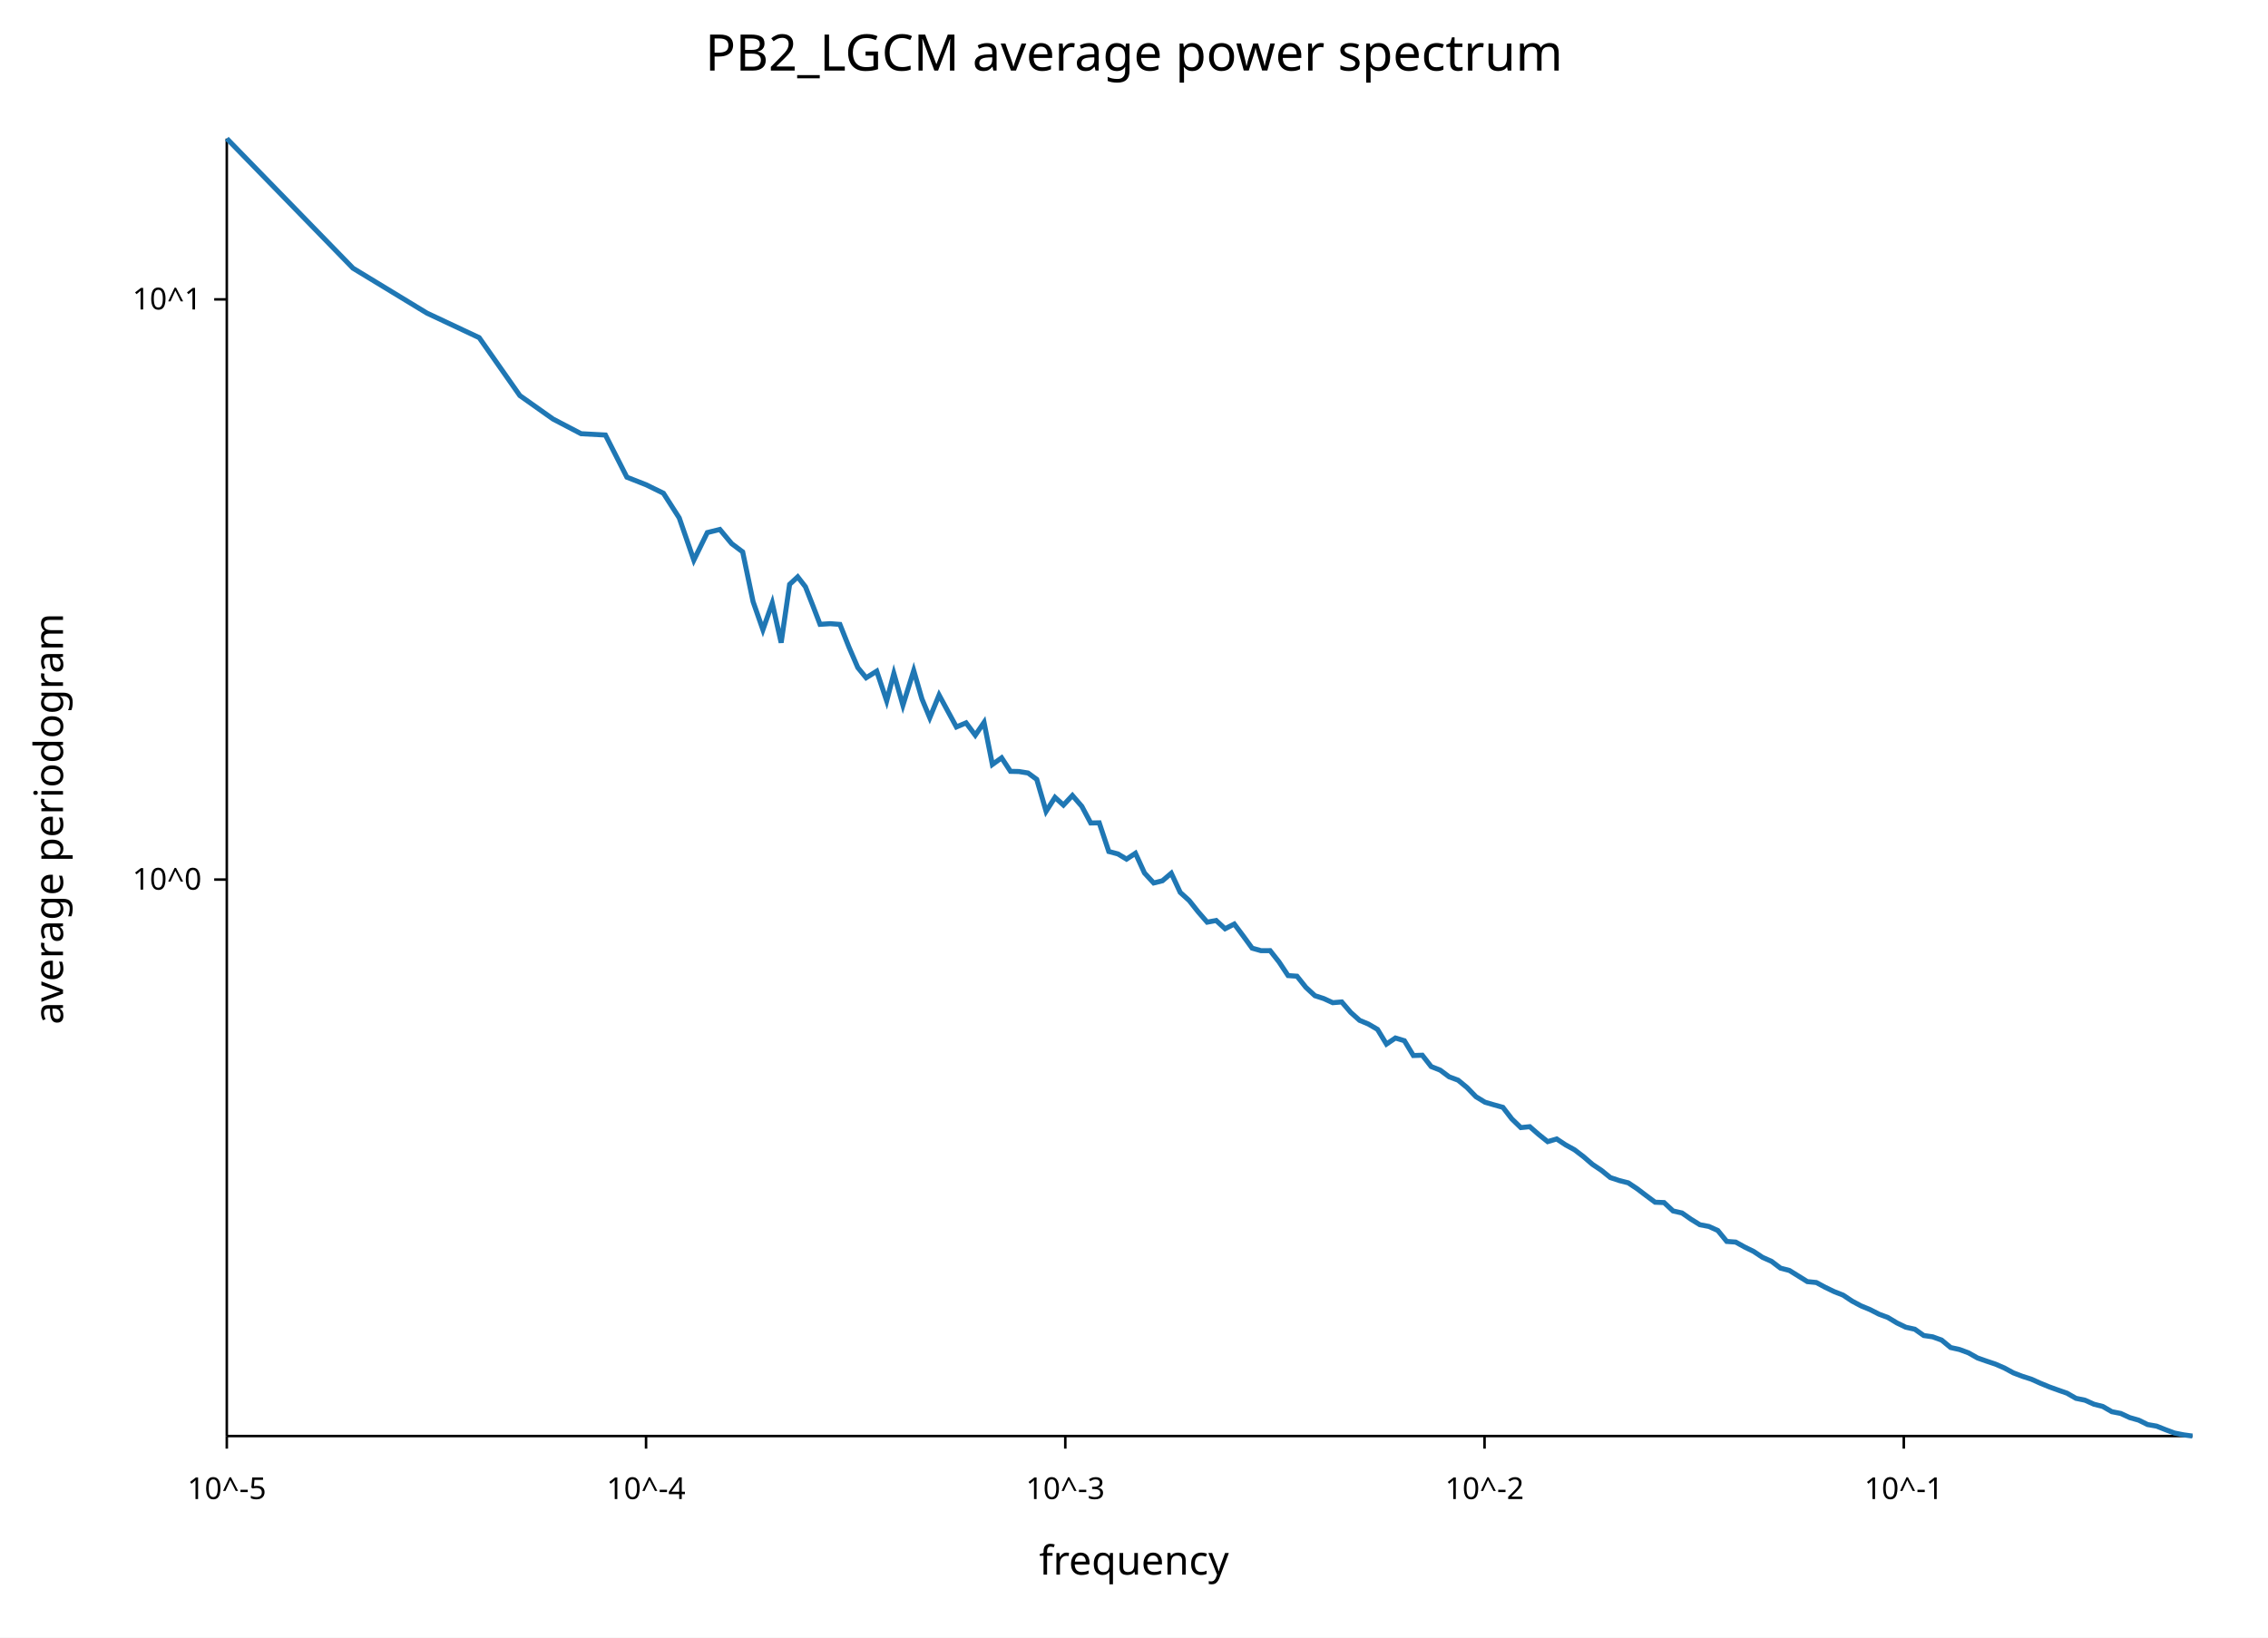
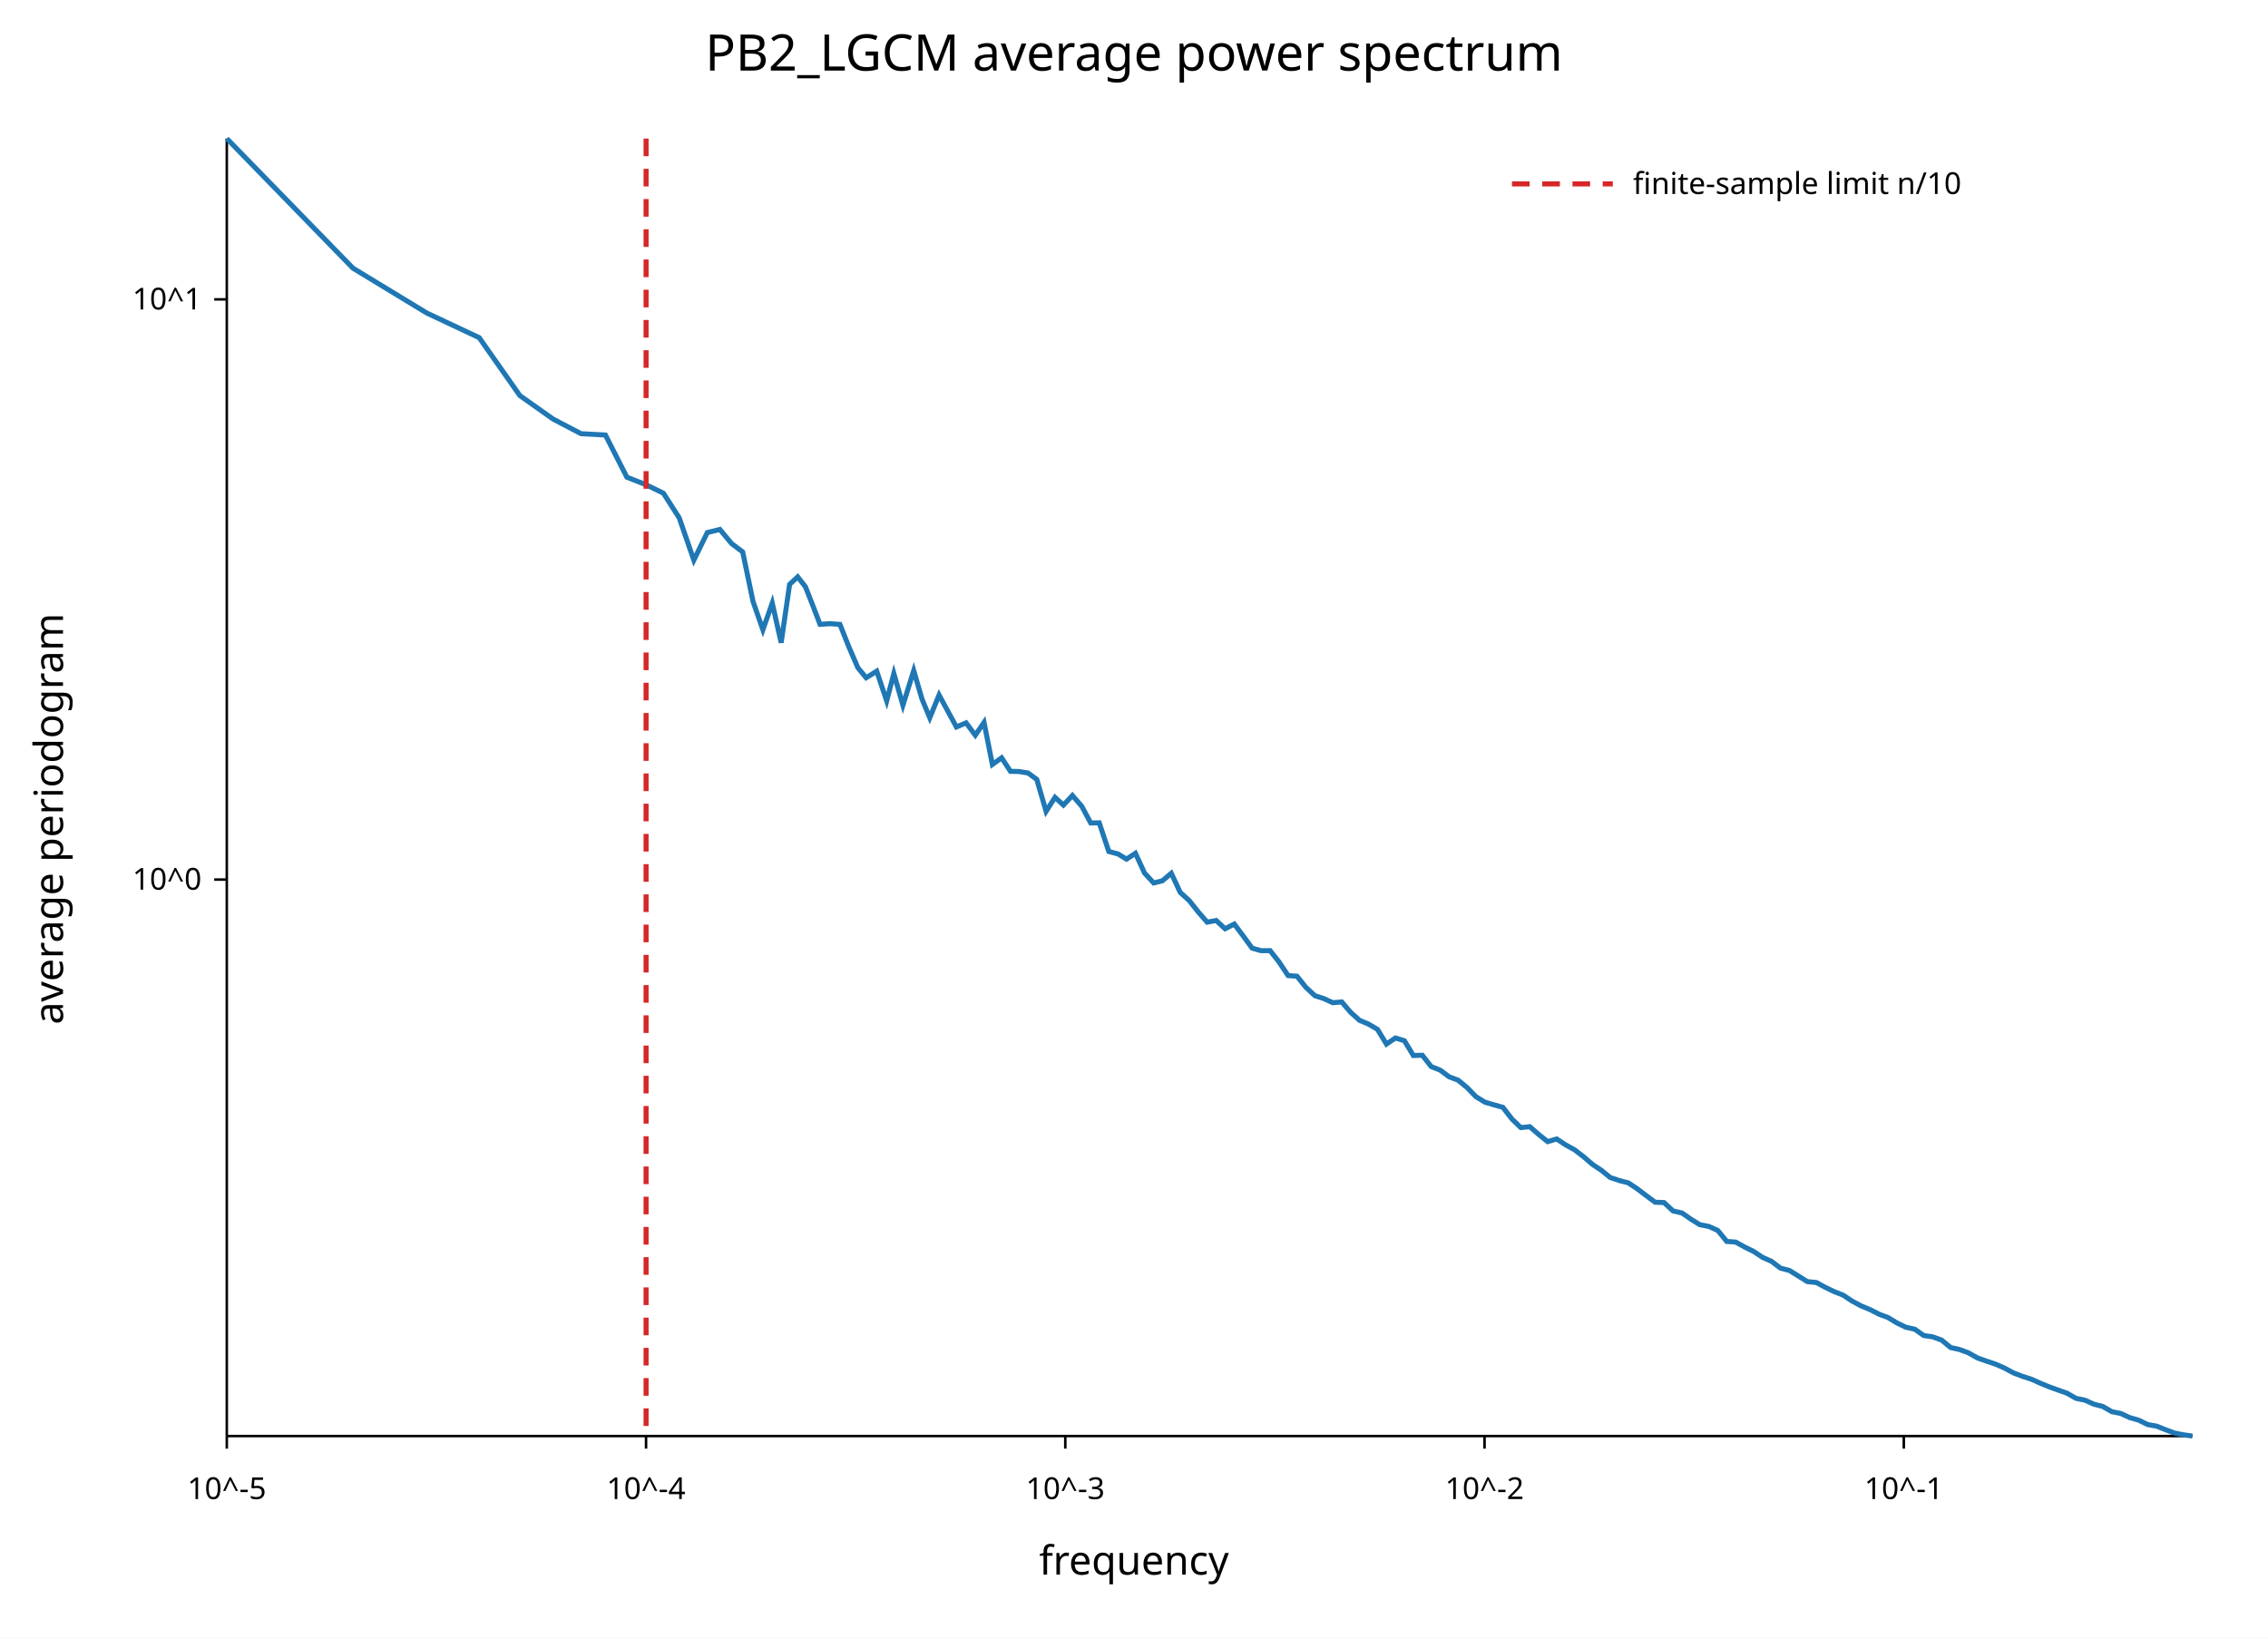
<svg xmlns="http://www.w3.org/2000/svg" width="900" height="650" viewBox="0 0 900 650">
  <rect width="100%" height="100%" fill="white" />
  <text x="450.0" y="28" text-anchor="middle" font-family="sans-serif" font-size="20">PB2_LGCM average power spectrum</text>
  <line x1="90" y1="570" x2="870" y2="570" stroke="black" />
  <line x1="90" y1="55" x2="90" y2="570" stroke="black" />
  <line x1="90.0" y1="570" x2="90.0" y2="575" stroke="black" />
  <text x="90.0" y="595" text-anchor="middle" font-family="sans-serif" font-size="12">10^-5</text>
  <line x1="256.369" y1="570" x2="256.369" y2="575" stroke="black" />
  <text x="256.369" y="595" text-anchor="middle" font-family="sans-serif" font-size="12">10^-4</text>
  <line x1="422.737" y1="570" x2="422.737" y2="575" stroke="black" />
  <text x="422.737" y="595" text-anchor="middle" font-family="sans-serif" font-size="12">10^-3</text>
  <line x1="589.106" y1="570" x2="589.106" y2="575" stroke="black" />
  <text x="589.106" y="595" text-anchor="middle" font-family="sans-serif" font-size="12">10^-2</text>
  <line x1="755.475" y1="570" x2="755.475" y2="575" stroke="black" />
  <text x="755.475" y="595" text-anchor="middle" font-family="sans-serif" font-size="12">10^-1</text>
  <line x1="85" y1="349.123" x2="90" y2="349.123" stroke="black" />
  <text x="80" y="353.123" text-anchor="end" font-family="sans-serif" font-size="12">10^0</text>
  <line x1="85" y1="118.828" x2="90" y2="118.828" stroke="black" />
  <text x="80" y="122.828" text-anchor="end" font-family="sans-serif" font-size="12">10^1</text>
  <polyline fill="none" stroke="#1f77b4" stroke-width="2" points="90.0,55.0 140.08,106.46 169.38,124.26 190.16,134.03 206.29,157.01 219.46,166.33 230.6,172.15 240.25,172.67 248.76,189.41 256.37,192.4 263.26,195.77 269.54,205.57 275.33,222.33 280.68,211.39 285.66,210.15 290.33,215.77 294.71,219.06 298.84,238.81 302.74,249.96 306.45,239.37 309.98,255.1 313.34,231.95 316.55,228.97 319.62,232.91 322.57,240.41 325.41,247.81 329.45,247.55 333.3,247.84 336.93,256.95 340.41,265.0 343.71,269.02 347.9,266.41 351.86,278.21 354.7,267.33 358.3,279.93 362.59,266.18 365.84,277.39 368.95,284.9 372.65,275.87 376.18,282.39 379.53,288.55 383.37,286.92 387.02,291.82 390.49,286.74 393.8,303.44 397.47,300.8 400.98,306.16 404.31,306.23 407.95,306.82 411.41,309.35 415.12,322.04 418.65,316.49 422.0,319.56 425.56,315.74 429.29,320.05 432.83,326.66 436.2,326.6 440.0,337.98 443.61,338.94 447.04,341.01 450.57,338.68 454.16,346.51 457.81,350.47 461.28,349.6 464.8,346.61 468.34,354.22 471.9,357.44 475.47,361.94 479.04,366.03 482.6,365.36 486.14,368.64 489.8,366.78 493.42,371.61 496.87,376.34 500.4,377.34 504.01,377.33 507.56,381.83 511.15,387.23 514.68,387.48 518.23,391.93 521.8,395.22 525.29,396.35 528.87,397.99 532.44,397.7 535.99,401.84 539.52,405.0 543.02,406.47 546.62,408.58 550.18,414.42 553.74,412.01 557.3,413.09 560.86,418.96 564.4,418.84 567.93,423.34 571.52,424.77 575.07,427.42 578.62,428.75 582.17,431.68 585.7,435.31 589.28,437.49 592.83,438.53 596.38,439.52 599.95,444.14 603.5,447.57 607.05,447.21 610.59,450.29 614.15,453.14 617.72,452.08 621.25,454.41 624.8,456.37 628.37,459.1 631.93,462.16 635.47,464.53 639.02,467.4 642.57,468.59 646.13,469.49 649.69,471.86 653.24,474.55 656.79,477.19 660.34,477.33 663.9,480.65 667.46,481.46 671.01,483.93 674.56,486.13 678.11,486.8 681.67,488.41 685.22,492.75 688.77,493.01 692.32,494.98 695.88,496.72 699.43,499.08 702.98,500.65 706.54,503.35 710.09,504.28 713.64,506.48 717.2,508.7 720.76,509.06 724.31,510.97 727.86,512.68 731.42,514.08 734.97,516.44 738.52,518.34 742.07,519.8 745.63,521.62 749.18,522.95 752.74,525.1 756.29,526.81 759.84,527.6 763.4,530.1 766.95,530.62 770.5,531.92 774.05,534.86 777.61,535.66 781.16,536.98 784.72,539.0 788.27,540.25 791.82,541.44 795.38,542.98 798.93,544.91 802.48,546.27 806.04,547.41 809.59,549.0 813.14,550.46 816.7,551.75 820.25,552.99 823.8,555.03 827.36,555.77 830.91,557.36 834.46,558.27 838.02,560.33 841.57,561.03 845.13,562.68 848.68,563.69 852.23,565.44 855.79,566.06 859.34,567.48 862.89,568.8 866.45,569.51 870.0,570.0" />
+   <line x1="256.38" y1="55" x2="256.38" y2="570" stroke="#d62728" stroke-width="2" stroke-dasharray="7 5" />
+   <line x1="600" y1="73" x2="640" y2="73" stroke="#d62728" stroke-width="2" stroke-dasharray="7 5" />
+   <text x="648" y="77" font-family="sans-serif" font-size="12">finite-sample limit n/10</text>
  <text x="450.0" y="625" text-anchor="middle" font-family="sans-serif" font-size="16">frequency</text>
  <text x="25" y="325.0" transform="rotate(-90 25 325.0)" text-anchor="middle" font-family="sans-serif" font-size="16">average periodogram</text>
</svg>
